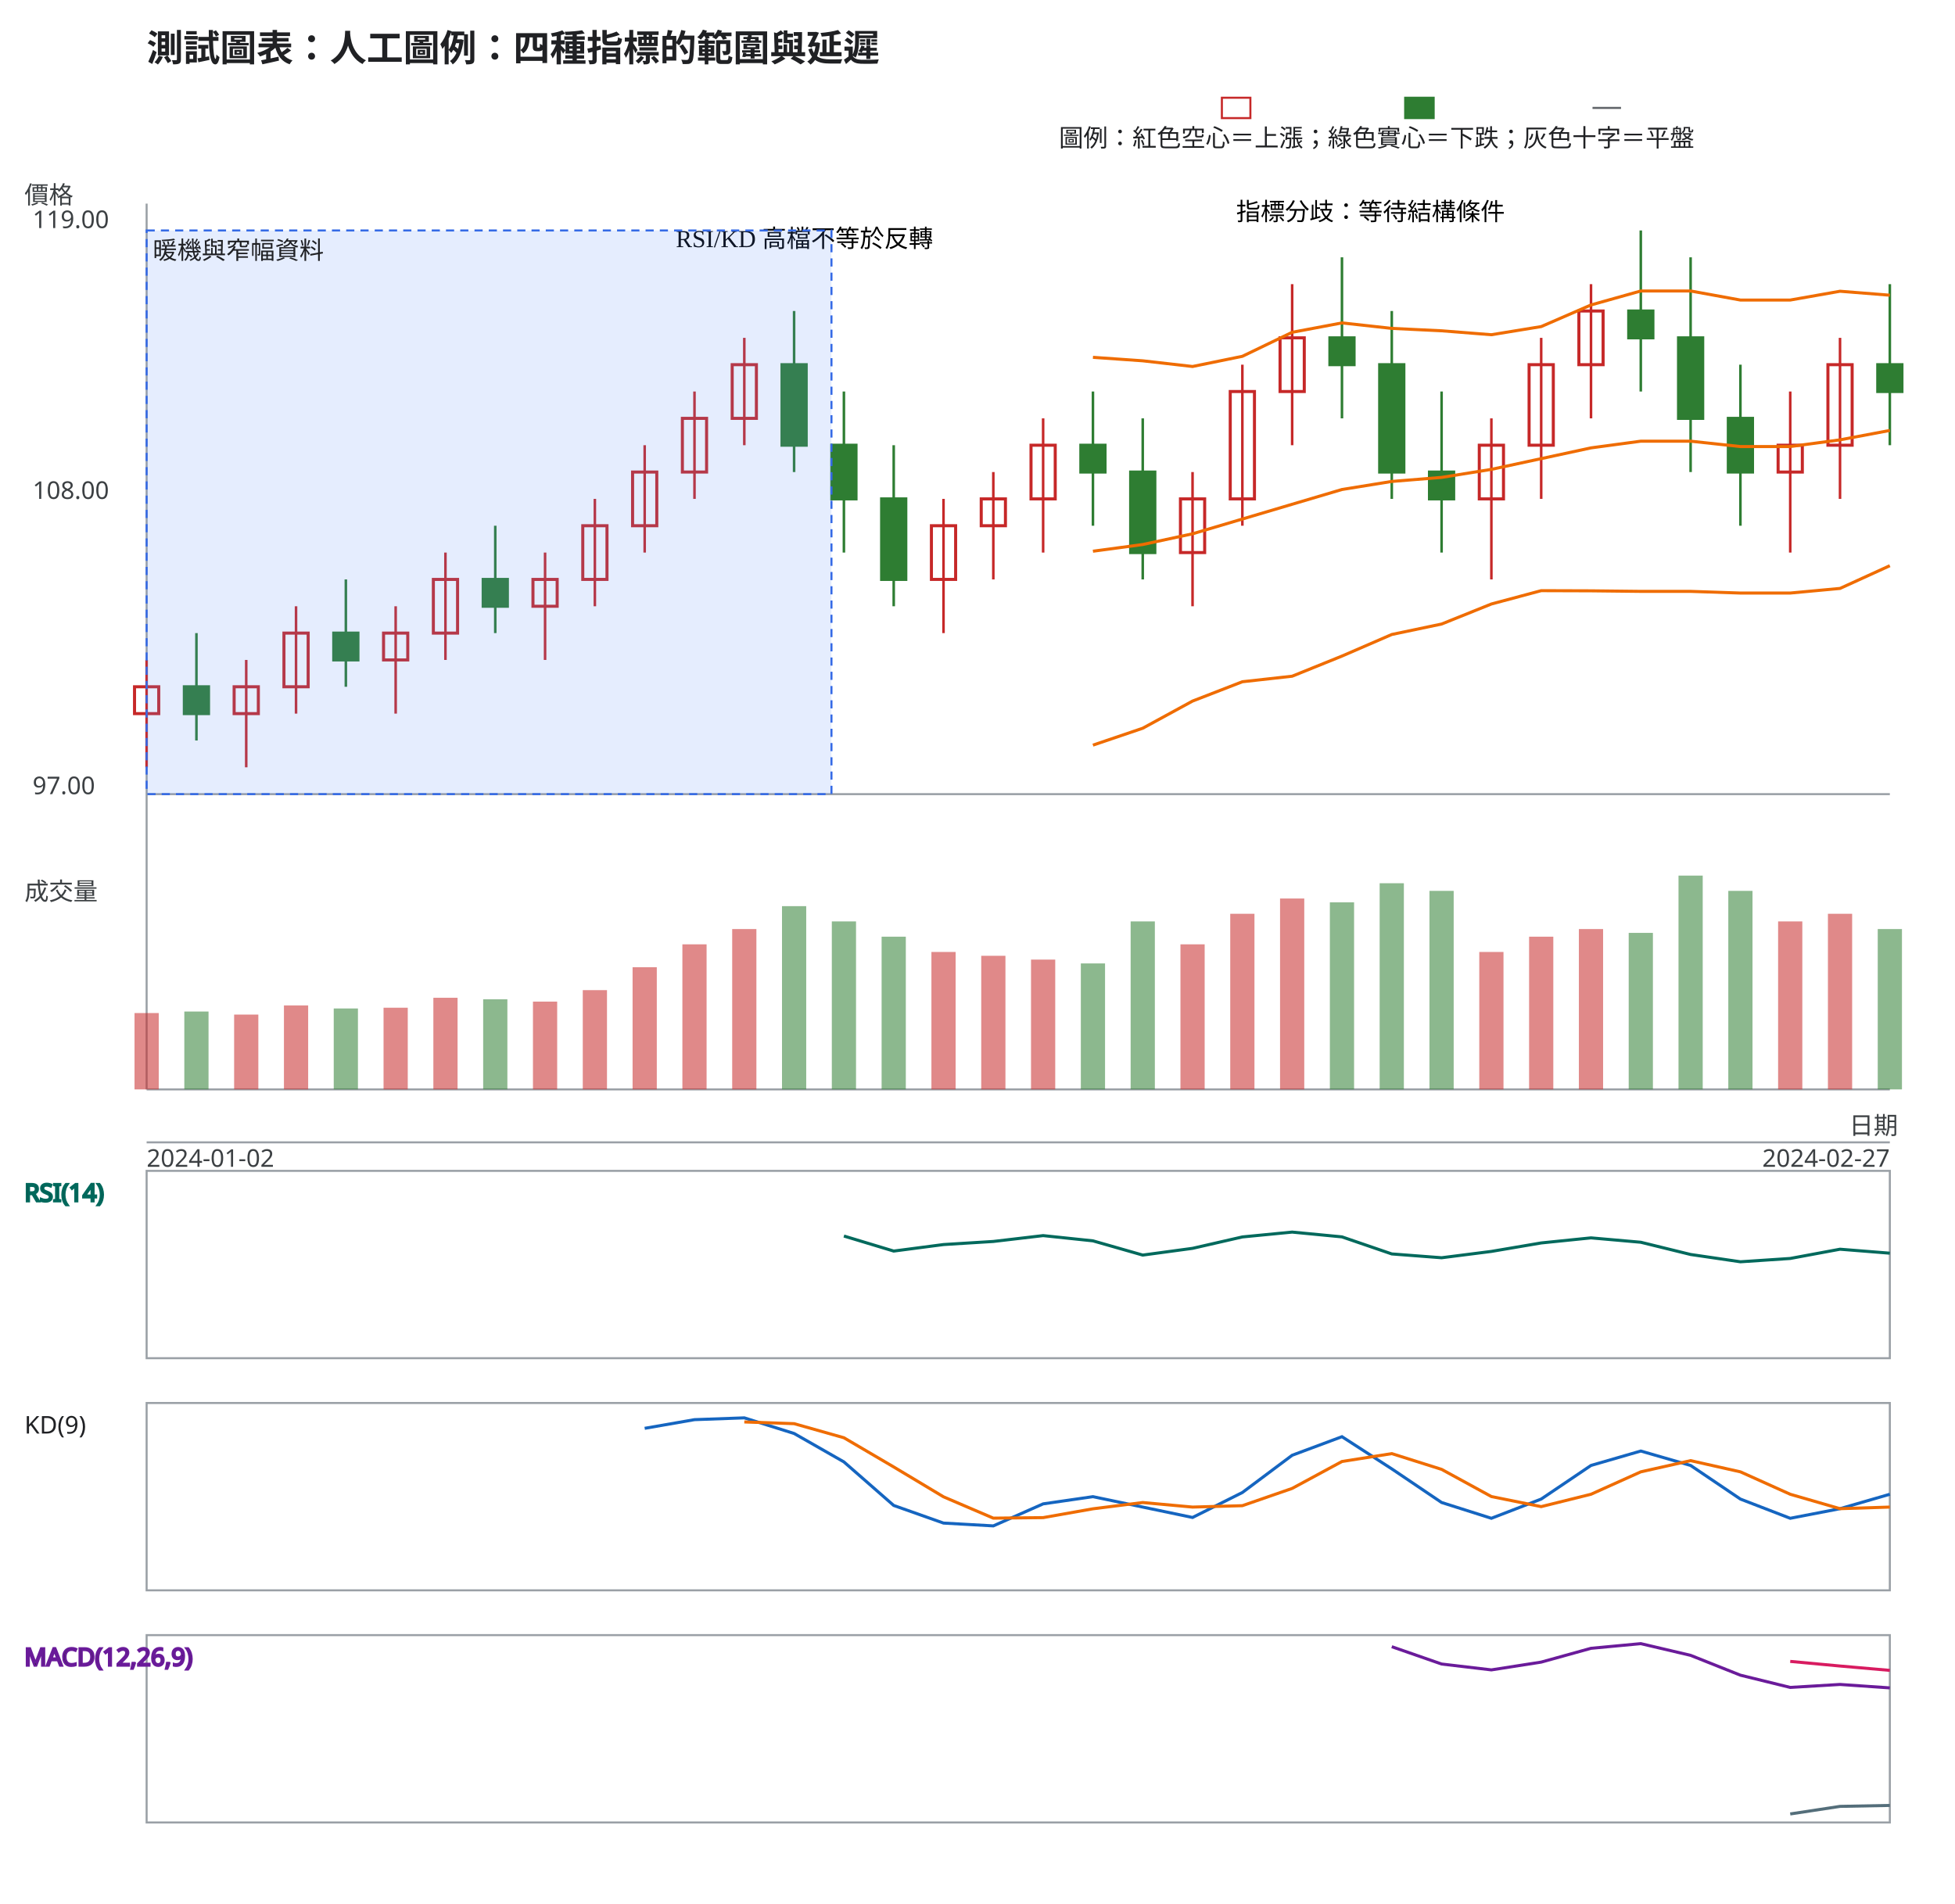
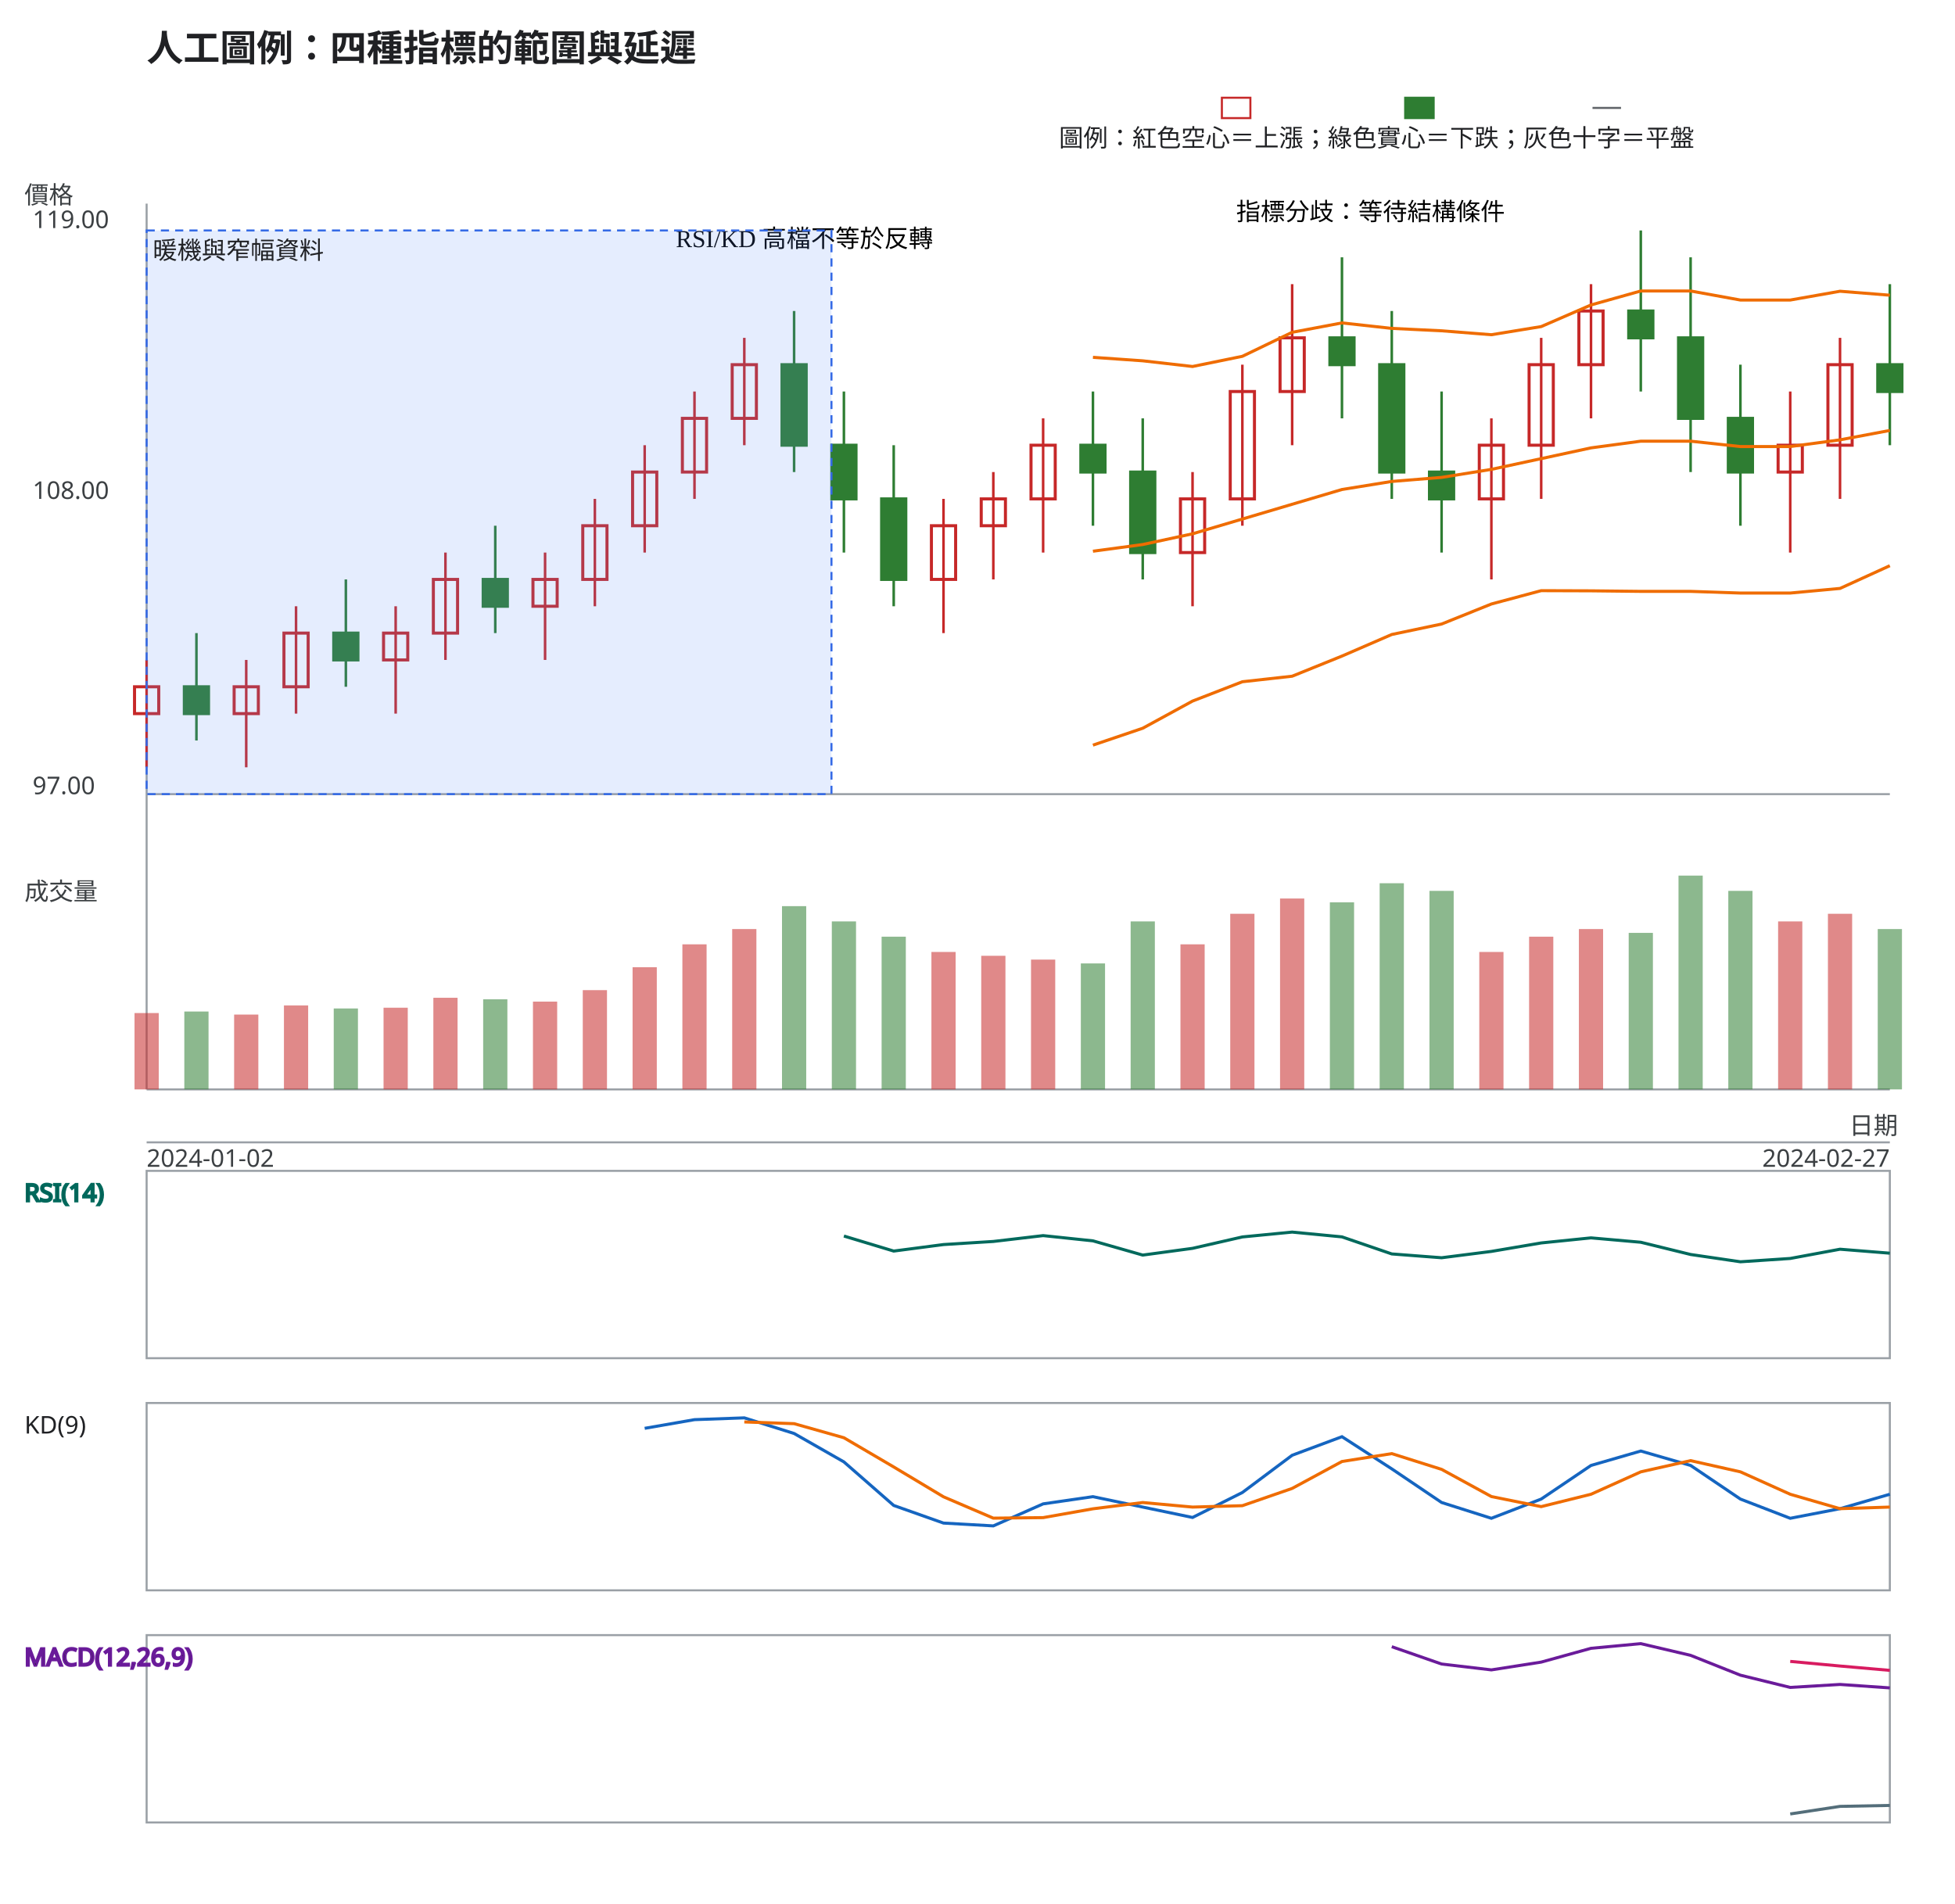
<svg xmlns="http://www.w3.org/2000/svg" aria-labelledby="chart-title chart-desc" height="935.00" role="img" viewBox="0 0 960.00 935.00" width="960.00">
  <style>.chart-heading{font:600 18px sans-serif;fill:#202124}.axis{stroke:#9aa0a6;stroke-width:1}.axis-label{font:12px sans-serif;fill:#3c4043}.legend-text,.annotation-label,.indicator-label{font:12px sans-serif;fill:#202124}.candle-wick{stroke-width:1.25}.volume-bar{fill-opacity:.55}.annotation{stroke-dasharray:4 3}.indicator-line{stroke-width:1.5}.sma{stroke:#1565c0}.ema{stroke:#8e24aa}.bollinger{stroke:#ef6c00}.atr{stroke:#455a64}.rsi{stroke:#00695c}.kd-k{stroke:#1565c0}.kd-d{stroke:#ef6c00}.macd{stroke:#6a1b9a}.macd-signal{stroke:#d81b60}.macd-histogram{stroke:#546e7a}</style>
  <defs>
    <marker id="arrowhead" markerHeight="6.00" markerWidth="6.00" orient="auto" refX="5.00" refY="3.00">
      <path d="M 0 0 L 6 3 L 0 6 z" fill="#5d4037" />
    </marker>
  </defs>
-   <text class="chart-heading" x="72.00" y="30.00">測試圖表：人工圖例：四種指標的範圍與延遲</text>
+   <text class="chart-heading" x="72.00" y="30.00">人工圖例：四種指標的範圍與延遲</text>
  <g class="axes">
    <line class="axis" x1="72.00" x2="72.00" y1="100.00" y2="535.00" />
    <line class="axis" x1="72.00" x2="928.00" y1="390.00" y2="390.00" />
    <line class="axis" x1="72.00" x2="928.00" y1="535.00" y2="535.00" />
    <text class="axis-label" x="12.00" y="100.00">價格</text>
    <text class="axis-label" x="16.00" y="112.00">119.00</text>
    <text class="axis-label" x="16.00" y="245.00">108.00</text>
    <text class="axis-label" x="16.00" y="390.00">97.00</text>
    <text class="axis-label" x="12.00" y="442.00">成交量</text>
    <text class="axis-label" x="908.00" y="557.00">日期</text>
    <line class="axis" x1="72.00" x2="928.00" y1="561.00" y2="561.00" />
  </g>
  <g class="date-labels">
    <text class="axis-label" text-anchor="start" x="72.00" y="573.00">2024-01-02</text>
    <text class="axis-label" text-anchor="end" x="928.00" y="573.00">2024-02-27</text>
  </g>
  <g class="price-candles">
    <line class="candle-wick up" data-direction="up" stroke="#c62828" x1="72.00" x2="72.00" y1="324.09" y2="376.82" />
    <rect class="candle-body up hollow" data-direction="up" fill="none" height="13.18" stroke="#c62828" stroke-width="1.50" width="11.89" x="66.06" y="337.27" />
    <line class="candle-wick down" data-direction="down" stroke="#2e7d32" x1="96.46" x2="96.46" y1="310.91" y2="363.64" />
    <rect class="candle-body down solid" data-direction="down" fill="#2e7d32" height="13.18" stroke="#2e7d32" stroke-width="1.50" width="11.89" x="90.51" y="337.27" />
    <line class="candle-wick up" data-direction="up" stroke="#c62828" x1="120.91" x2="120.91" y1="324.09" y2="376.82" />
    <rect class="candle-body up hollow" data-direction="up" fill="none" height="13.18" stroke="#c62828" stroke-width="1.50" width="11.89" x="114.97" y="337.27" />
    <line class="candle-wick up" data-direction="up" stroke="#c62828" x1="145.37" x2="145.37" y1="297.73" y2="350.45" />
    <rect class="candle-body up hollow" data-direction="up" fill="none" height="26.36" stroke="#c62828" stroke-width="1.50" width="11.89" x="139.43" y="310.91" />
    <line class="candle-wick down" data-direction="down" stroke="#2e7d32" x1="169.83" x2="169.83" y1="284.55" y2="337.27" />
    <rect class="candle-body down solid" data-direction="down" fill="#2e7d32" height="13.18" stroke="#2e7d32" stroke-width="1.50" width="11.89" x="163.88" y="310.91" />
    <line class="candle-wick up" data-direction="up" stroke="#c62828" x1="194.29" x2="194.29" y1="297.73" y2="350.45" />
    <rect class="candle-body up hollow" data-direction="up" fill="none" height="13.18" stroke="#c62828" stroke-width="1.50" width="11.89" x="188.34" y="310.91" />
    <line class="candle-wick up" data-direction="up" stroke="#c62828" x1="218.74" x2="218.74" y1="271.36" y2="324.09" />
    <rect class="candle-body up hollow" data-direction="up" fill="none" height="26.36" stroke="#c62828" stroke-width="1.50" width="11.89" x="212.80" y="284.55" />
    <line class="candle-wick down" data-direction="down" stroke="#2e7d32" x1="243.20" x2="243.20" y1="258.18" y2="310.91" />
    <rect class="candle-body down solid" data-direction="down" fill="#2e7d32" height="13.18" stroke="#2e7d32" stroke-width="1.50" width="11.89" x="237.26" y="284.55" />
    <line class="candle-wick up" data-direction="up" stroke="#c62828" x1="267.66" x2="267.66" y1="271.36" y2="324.09" />
    <rect class="candle-body up hollow" data-direction="up" fill="none" height="13.18" stroke="#c62828" stroke-width="1.50" width="11.89" x="261.71" y="284.55" />
    <line class="candle-wick up" data-direction="up" stroke="#c62828" x1="292.11" x2="292.11" y1="245.00" y2="297.73" />
    <rect class="candle-body up hollow" data-direction="up" fill="none" height="26.36" stroke="#c62828" stroke-width="1.50" width="11.89" x="286.17" y="258.18" />
    <line class="candle-wick up" data-direction="up" stroke="#c62828" x1="316.57" x2="316.57" y1="218.64" y2="271.36" />
    <rect class="candle-body up hollow" data-direction="up" fill="none" height="26.36" stroke="#c62828" stroke-width="1.50" width="11.89" x="310.63" y="231.82" />
    <line class="candle-wick up" data-direction="up" stroke="#c62828" x1="341.03" x2="341.03" y1="192.27" y2="245.00" />
    <rect class="candle-body up hollow" data-direction="up" fill="none" height="26.36" stroke="#c62828" stroke-width="1.50" width="11.89" x="335.08" y="205.45" />
    <line class="candle-wick up" data-direction="up" stroke="#c62828" x1="365.49" x2="365.49" y1="165.91" y2="218.64" />
    <rect class="candle-body up hollow" data-direction="up" fill="none" height="26.36" stroke="#c62828" stroke-width="1.50" width="11.89" x="359.54" y="179.09" />
    <line class="candle-wick down" data-direction="down" stroke="#2e7d32" x1="389.94" x2="389.94" y1="152.73" y2="231.82" />
    <rect class="candle-body down solid" data-direction="down" fill="#2e7d32" height="39.55" stroke="#2e7d32" stroke-width="1.50" width="11.89" x="384.00" y="179.09" />
    <line class="candle-wick down" data-direction="down" stroke="#2e7d32" x1="414.40" x2="414.40" y1="192.27" y2="271.36" />
    <rect class="candle-body down solid" data-direction="down" fill="#2e7d32" height="26.36" stroke="#2e7d32" stroke-width="1.50" width="11.89" x="408.46" y="218.64" />
    <line class="candle-wick down" data-direction="down" stroke="#2e7d32" x1="438.86" x2="438.86" y1="218.64" y2="297.73" />
    <rect class="candle-body down solid" data-direction="down" fill="#2e7d32" height="39.55" stroke="#2e7d32" stroke-width="1.50" width="11.89" x="432.91" y="245.00" />
    <line class="candle-wick up" data-direction="up" stroke="#c62828" x1="463.31" x2="463.31" y1="245.00" y2="310.91" />
    <rect class="candle-body up hollow" data-direction="up" fill="none" height="26.36" stroke="#c62828" stroke-width="1.50" width="11.89" x="457.37" y="258.18" />
    <line class="candle-wick up" data-direction="up" stroke="#c62828" x1="487.77" x2="487.77" y1="231.82" y2="284.55" />
    <rect class="candle-body up hollow" data-direction="up" fill="none" height="13.18" stroke="#c62828" stroke-width="1.50" width="11.89" x="481.83" y="245.00" />
    <line class="candle-wick up" data-direction="up" stroke="#c62828" x1="512.23" x2="512.23" y1="205.45" y2="271.36" />
    <rect class="candle-body up hollow" data-direction="up" fill="none" height="26.36" stroke="#c62828" stroke-width="1.50" width="11.89" x="506.28" y="218.64" />
    <line class="candle-wick down" data-direction="down" stroke="#2e7d32" x1="536.69" x2="536.69" y1="192.27" y2="258.18" />
    <rect class="candle-body down solid" data-direction="down" fill="#2e7d32" height="13.18" stroke="#2e7d32" stroke-width="1.50" width="11.89" x="530.74" y="218.64" />
    <line class="candle-wick down" data-direction="down" stroke="#2e7d32" x1="561.14" x2="561.14" y1="205.45" y2="284.55" />
    <rect class="candle-body down solid" data-direction="down" fill="#2e7d32" height="39.55" stroke="#2e7d32" stroke-width="1.50" width="11.89" x="555.20" y="231.82" />
    <line class="candle-wick up" data-direction="up" stroke="#c62828" x1="585.60" x2="585.60" y1="231.82" y2="297.73" />
    <rect class="candle-body up hollow" data-direction="up" fill="none" height="26.36" stroke="#c62828" stroke-width="1.50" width="11.89" x="579.66" y="245.00" />
    <line class="candle-wick up" data-direction="up" stroke="#c62828" x1="610.06" x2="610.06" y1="179.09" y2="258.18" />
    <rect class="candle-body up hollow" data-direction="up" fill="none" height="52.73" stroke="#c62828" stroke-width="1.50" width="11.89" x="604.11" y="192.27" />
    <line class="candle-wick up" data-direction="up" stroke="#c62828" x1="634.51" x2="634.51" y1="139.55" y2="218.64" />
    <rect class="candle-body up hollow" data-direction="up" fill="none" height="26.36" stroke="#c62828" stroke-width="1.50" width="11.89" x="628.57" y="165.91" />
    <line class="candle-wick down" data-direction="down" stroke="#2e7d32" x1="658.97" x2="658.97" y1="126.36" y2="205.45" />
    <rect class="candle-body down solid" data-direction="down" fill="#2e7d32" height="13.18" stroke="#2e7d32" stroke-width="1.50" width="11.89" x="653.03" y="165.91" />
    <line class="candle-wick down" data-direction="down" stroke="#2e7d32" x1="683.43" x2="683.43" y1="152.73" y2="245.00" />
    <rect class="candle-body down solid" data-direction="down" fill="#2e7d32" height="52.73" stroke="#2e7d32" stroke-width="1.50" width="11.89" x="677.48" y="179.09" />
    <line class="candle-wick down" data-direction="down" stroke="#2e7d32" x1="707.89" x2="707.89" y1="192.27" y2="271.36" />
    <rect class="candle-body down solid" data-direction="down" fill="#2e7d32" height="13.18" stroke="#2e7d32" stroke-width="1.50" width="11.89" x="701.94" y="231.82" />
    <line class="candle-wick up" data-direction="up" stroke="#c62828" x1="732.34" x2="732.34" y1="205.45" y2="284.55" />
    <rect class="candle-body up hollow" data-direction="up" fill="none" height="26.36" stroke="#c62828" stroke-width="1.50" width="11.89" x="726.40" y="218.64" />
    <line class="candle-wick up" data-direction="up" stroke="#c62828" x1="756.80" x2="756.80" y1="165.91" y2="245.00" />
    <rect class="candle-body up hollow" data-direction="up" fill="none" height="39.55" stroke="#c62828" stroke-width="1.50" width="11.89" x="750.86" y="179.09" />
    <line class="candle-wick up" data-direction="up" stroke="#c62828" x1="781.26" x2="781.26" y1="139.55" y2="205.45" />
    <rect class="candle-body up hollow" data-direction="up" fill="none" height="26.36" stroke="#c62828" stroke-width="1.50" width="11.89" x="775.31" y="152.73" />
    <line class="candle-wick down" data-direction="down" stroke="#2e7d32" x1="805.71" x2="805.71" y1="113.18" y2="192.27" />
    <rect class="candle-body down solid" data-direction="down" fill="#2e7d32" height="13.18" stroke="#2e7d32" stroke-width="1.50" width="11.89" x="799.77" y="152.73" />
    <line class="candle-wick down" data-direction="down" stroke="#2e7d32" x1="830.17" x2="830.17" y1="126.36" y2="231.82" />
    <rect class="candle-body down solid" data-direction="down" fill="#2e7d32" height="39.55" stroke="#2e7d32" stroke-width="1.50" width="11.89" x="824.23" y="165.91" />
    <line class="candle-wick down" data-direction="down" stroke="#2e7d32" x1="854.63" x2="854.63" y1="179.09" y2="258.18" />
    <rect class="candle-body down solid" data-direction="down" fill="#2e7d32" height="26.36" stroke="#2e7d32" stroke-width="1.50" width="11.89" x="848.68" y="205.45" />
    <line class="candle-wick up" data-direction="up" stroke="#c62828" x1="879.09" x2="879.09" y1="192.27" y2="271.36" />
    <rect class="candle-body up hollow" data-direction="up" fill="none" height="13.18" stroke="#c62828" stroke-width="1.50" width="11.89" x="873.14" y="218.64" />
    <line class="candle-wick up" data-direction="up" stroke="#c62828" x1="903.54" x2="903.54" y1="165.91" y2="245.00" />
    <rect class="candle-body up hollow" data-direction="up" fill="none" height="39.55" stroke="#c62828" stroke-width="1.50" width="11.89" x="897.60" y="179.09" />
    <line class="candle-wick down" data-direction="down" stroke="#2e7d32" x1="928.00" x2="928.00" y1="139.55" y2="218.64" />
    <rect class="candle-body down solid" data-direction="down" fill="#2e7d32" height="13.18" stroke="#2e7d32" stroke-width="1.50" width="11.89" x="922.06" y="179.09" />
  </g>
  <g class="volume-bars">
    <rect class="volume-bar up" data-direction="up" fill="#c62828" height="37.50" width="11.89" x="66.06" y="497.50" />
    <rect class="volume-bar down" data-direction="down" fill="#2e7d32" height="38.25" width="11.89" x="90.51" y="496.75" />
    <rect class="volume-bar up" data-direction="up" fill="#c62828" height="36.75" width="11.89" x="114.97" y="498.25" />
    <rect class="volume-bar up" data-direction="up" fill="#c62828" height="41.25" width="11.89" x="139.43" y="493.75" />
    <rect class="volume-bar down" data-direction="down" fill="#2e7d32" height="39.75" width="11.89" x="163.88" y="495.25" />
    <rect class="volume-bar up" data-direction="up" fill="#c62828" height="40.13" width="11.89" x="188.34" y="494.88" />
    <rect class="volume-bar up" data-direction="up" fill="#c62828" height="45.00" width="11.89" x="212.80" y="490.00" />
    <rect class="volume-bar down" data-direction="down" fill="#2e7d32" height="44.25" width="11.89" x="237.26" y="490.75" />
    <rect class="volume-bar up" data-direction="up" fill="#c62828" height="43.13" width="11.89" x="261.71" y="491.88" />
    <rect class="volume-bar up" data-direction="up" fill="#c62828" height="48.75" width="11.89" x="286.17" y="486.25" />
    <rect class="volume-bar up" data-direction="up" fill="#c62828" height="60.00" width="11.89" x="310.63" y="475.00" />
    <rect class="volume-bar up" data-direction="up" fill="#c62828" height="71.25" width="11.89" x="335.08" y="463.75" />
    <rect class="volume-bar up" data-direction="up" fill="#c62828" height="78.75" width="11.89" x="359.54" y="456.25" />
    <rect class="volume-bar down" data-direction="down" fill="#2e7d32" height="90.00" width="11.89" x="384.00" y="445.00" />
    <rect class="volume-bar down" data-direction="down" fill="#2e7d32" height="82.50" width="11.89" x="408.46" y="452.50" />
    <rect class="volume-bar down" data-direction="down" fill="#2e7d32" height="75.00" width="11.89" x="432.91" y="460.00" />
    <rect class="volume-bar up" data-direction="up" fill="#c62828" height="67.50" width="11.89" x="457.37" y="467.50" />
    <rect class="volume-bar up" data-direction="up" fill="#c62828" height="65.63" width="11.89" x="481.83" y="469.38" />
    <rect class="volume-bar up" data-direction="up" fill="#c62828" height="63.75" width="11.89" x="506.28" y="471.25" />
    <rect class="volume-bar down" data-direction="down" fill="#2e7d32" height="61.88" width="11.89" x="530.74" y="473.13" />
    <rect class="volume-bar down" data-direction="down" fill="#2e7d32" height="82.50" width="11.89" x="555.20" y="452.50" />
    <rect class="volume-bar up" data-direction="up" fill="#c62828" height="71.25" width="11.89" x="579.66" y="463.75" />
    <rect class="volume-bar up" data-direction="up" fill="#c62828" height="86.25" width="11.89" x="604.11" y="448.75" />
    <rect class="volume-bar up" data-direction="up" fill="#c62828" height="93.75" width="11.89" x="628.57" y="441.25" />
    <rect class="volume-bar down" data-direction="down" fill="#2e7d32" height="91.88" width="11.89" x="653.03" y="443.13" />
    <rect class="volume-bar down" data-direction="down" fill="#2e7d32" height="101.25" width="11.89" x="677.48" y="433.75" />
    <rect class="volume-bar down" data-direction="down" fill="#2e7d32" height="97.50" width="11.89" x="701.94" y="437.50" />
    <rect class="volume-bar up" data-direction="up" fill="#c62828" height="67.50" width="11.89" x="726.40" y="467.50" />
    <rect class="volume-bar up" data-direction="up" fill="#c62828" height="75.00" width="11.89" x="750.86" y="460.00" />
    <rect class="volume-bar up" data-direction="up" fill="#c62828" height="78.75" width="11.89" x="775.31" y="456.25" />
    <rect class="volume-bar down" data-direction="down" fill="#2e7d32" height="76.88" width="11.89" x="799.77" y="458.13" />
    <rect class="volume-bar down" data-direction="down" fill="#2e7d32" height="105.00" width="11.89" x="824.23" y="430.00" />
    <rect class="volume-bar down" data-direction="down" fill="#2e7d32" height="97.50" width="11.89" x="848.68" y="437.50" />
    <rect class="volume-bar up" data-direction="up" fill="#c62828" height="82.50" width="11.89" x="873.14" y="452.50" />
    <rect class="volume-bar up" data-direction="up" fill="#c62828" height="86.25" width="11.89" x="897.60" y="448.75" />
    <rect class="volume-bar down" data-direction="down" fill="#2e7d32" height="78.75" width="11.89" x="922.06" y="456.25" />
  </g>
  <g class="legend">
    <rect class="legend-up hollow" fill="none" height="10.00" stroke="#c62828" width="14.00" x="600.00" y="48.00" />
    <rect class="legend-down solid" fill="#2e7d32" height="10.00" stroke="#2e7d32" width="14.00" x="690.00" y="48.00" />
    <line class="legend-doji cross" stroke="#5f6368" x1="782.00" x2="796.00" y1="53.00" y2="53.00" />
    <text class="legend-text" x="520.00" y="72.00">圖例：紅色空心＝上漲；綠色實心＝下跌；灰色十字＝平盤</text>
  </g>
  <g class="annotations">
    <text class="annotation label" data-annotation="label" x="331.86" y="121.36">RSI/KD 高檔不等於反轉</text>
    <text class="annotation label" data-annotation="label" x="607.00" y="108.18">指標分歧：等待結構條件</text>
    <rect class="annotation zone" data-annotation="zone" fill="#5b8ff9" fill-opacity="0.16" height="276.82" stroke="#356ae6" width="336.29" x="72.00" y="113.18" />
    <text class="annotation-label" x="75.00" y="127.18">暖機與窄幅資料</text>
  </g>
  <g class="indicator overlay bollinger" data-indicator="bollinger">
    <polyline class="indicator-line bollinger upper" fill="none" points="536.69,175.48 561.14,177.19 585.60,179.98 610.06,174.98 634.51,163.19 658.97,158.58 683.43,161.27 707.89,162.45 732.34,164.38 756.80,160.38 781.26,149.76 805.71,142.90 830.17,142.90 854.63,147.35 879.09,147.35 903.54,143.03 928.00,144.97" />
    <polyline class="indicator-line bollinger middle" fill="none" points="536.69,270.70 561.14,267.41 585.60,262.14 610.06,254.89 634.51,247.64 658.97,240.39 683.43,236.43 707.89,234.45 732.34,230.50 756.80,225.23 781.26,219.95 805.71,216.66 830.17,216.66 854.63,219.30 879.09,219.30 903.54,216.00 928.00,211.39" />
    <polyline class="indicator-line bollinger lower" fill="none" points="536.69,365.93 561.14,357.63 585.60,344.29 610.06,334.80 634.51,332.08 658.97,322.19 683.43,311.59 707.89,306.46 732.34,296.62 756.80,290.07 781.26,290.15 805.71,290.42 830.17,290.42 854.63,291.24 879.09,291.24 903.54,288.97 928.00,277.81" />
  </g>
  <g class="indicator-panel rsi" data-indicator="rsi">
    <rect class="indicator-frame" fill="none" height="92.00" stroke="#9aa0a6" width="856.00" x="72.00" y="575.00" />
    <text class="indicator-label" x="12.00" y="590.00">RSI(14)</text>
    <polyline class="indicator-line rsi" fill="none" points="414.40,607.00 438.86,614.39 463.31,611.19 487.77,609.67 512.23,606.80 536.69,609.37 561.14,616.36 585.60,613.05 610.06,607.45 634.51,605.07 658.97,607.42 683.43,615.80 707.89,617.67 732.34,614.56 756.80,610.40 781.26,607.91 805.71,610.06 830.17,616.07 854.63,619.65 879.09,618.02 903.54,613.48 928.00,615.43" />
  </g>
  <g class="indicator-panel kd" data-indicator="kd">
    <rect class="indicator-frame" fill="none" height="92.00" stroke="#9aa0a6" width="856.00" x="72.00" y="689.00" />
    <text class="indicator-label" x="12.00" y="704.00">KD(9)</text>
    <polyline class="indicator-line kd-k" fill="none" points="316.57,701.44 341.03,697.18 365.49,696.30 389.94,703.97 414.40,717.93 438.86,739.32 463.31,747.97 487.77,749.35 512.23,738.54 536.69,735.00 561.14,740.11 585.60,745.22 610.06,732.96 634.51,714.67 658.97,705.55 683.43,721.35 707.89,737.86 732.34,745.62 756.80,736.18 781.26,719.67 805.71,712.59 830.17,719.67 854.63,736.18 879.09,745.62 903.54,740.90 928.00,733.82" />
    <polyline class="indicator-line kd-d" fill="none" points="365.49,698.31 389.94,699.15 414.40,706.07 438.86,720.41 463.31,735.07 487.77,745.55 512.23,745.29 536.69,740.96 561.14,737.88 585.60,740.11 610.06,739.43 634.51,730.95 658.97,717.73 683.43,713.86 707.89,721.59 732.34,734.94 756.80,739.89 781.26,733.82 805.71,722.81 830.17,717.31 854.63,722.81 879.09,733.82 903.54,740.90 928.00,740.11" />
  </g>
  <g class="indicator-panel macd" data-indicator="macd">
    <rect class="indicator-frame" fill="none" height="92.00" stroke="#9aa0a6" width="856.00" x="72.00" y="803.00" />
    <text class="indicator-label" x="12.00" y="818.00">MACD(12,26,9)</text>
    <polyline class="indicator-line macd" fill="none" points="683.43,808.68 707.89,817.19 732.34,820.07 756.80,816.25 781.26,809.47 805.71,807.18 830.17,812.93 854.63,822.67 879.09,828.68 903.54,827.22 928.00,828.91" />
    <polyline class="indicator-line macd-signal" fill="none" points="879.09,815.90 903.54,818.17 928.00,820.31" />
    <polyline class="indicator-line macd-histogram" fill="none" points="879.09,890.82 903.54,887.10 928.00,886.63" />
  </g>
</svg>
